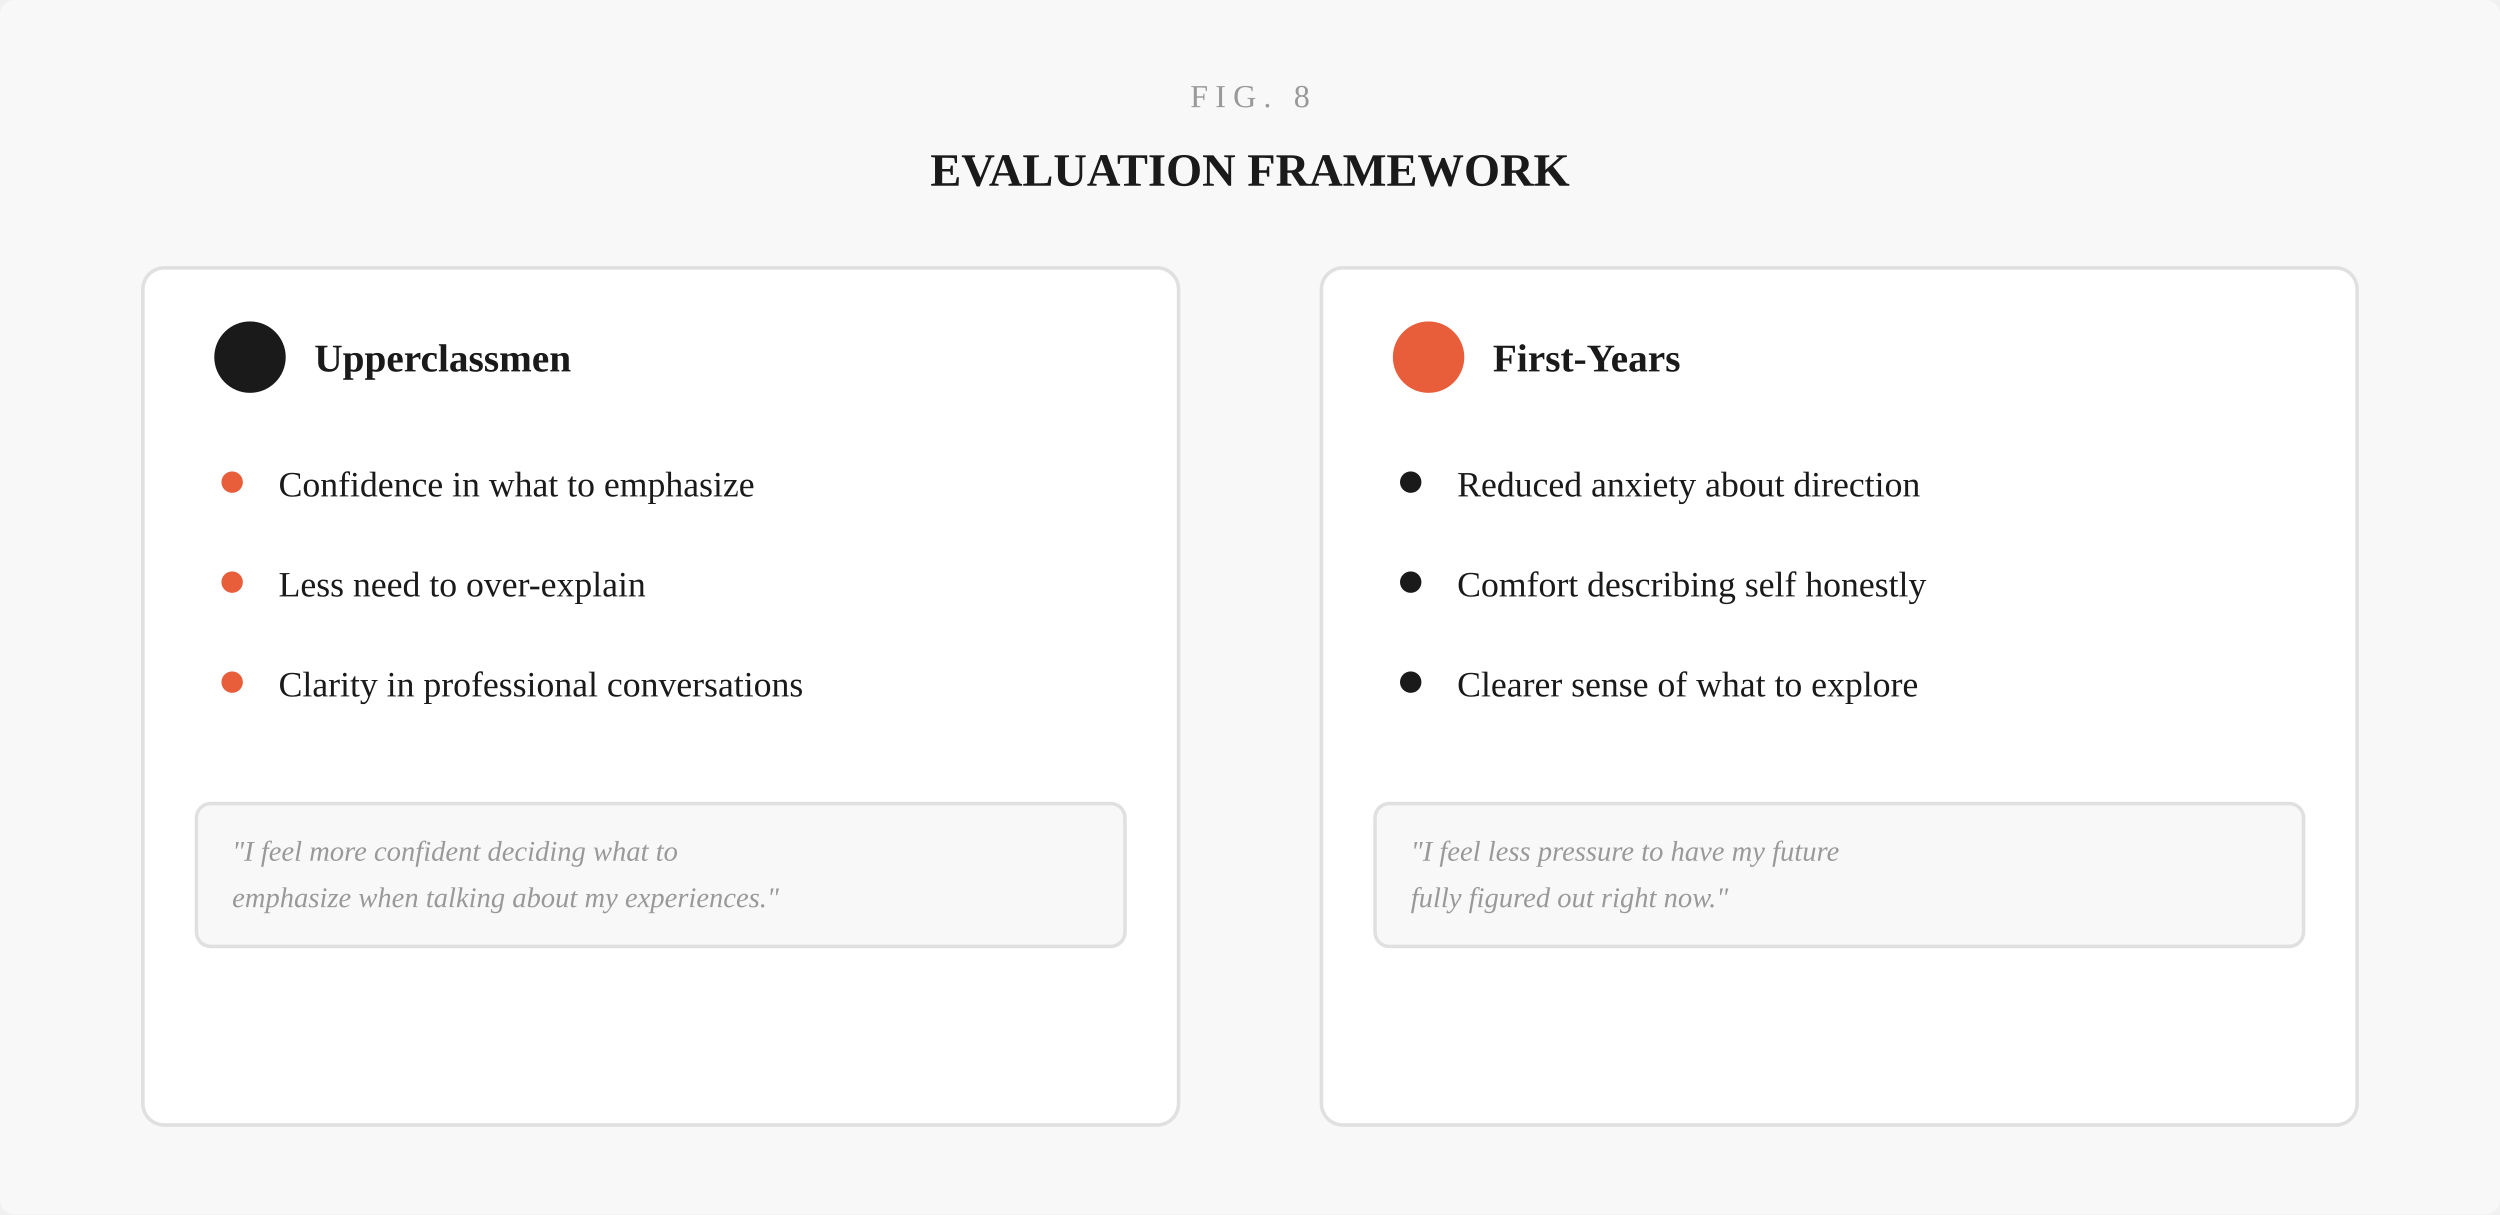
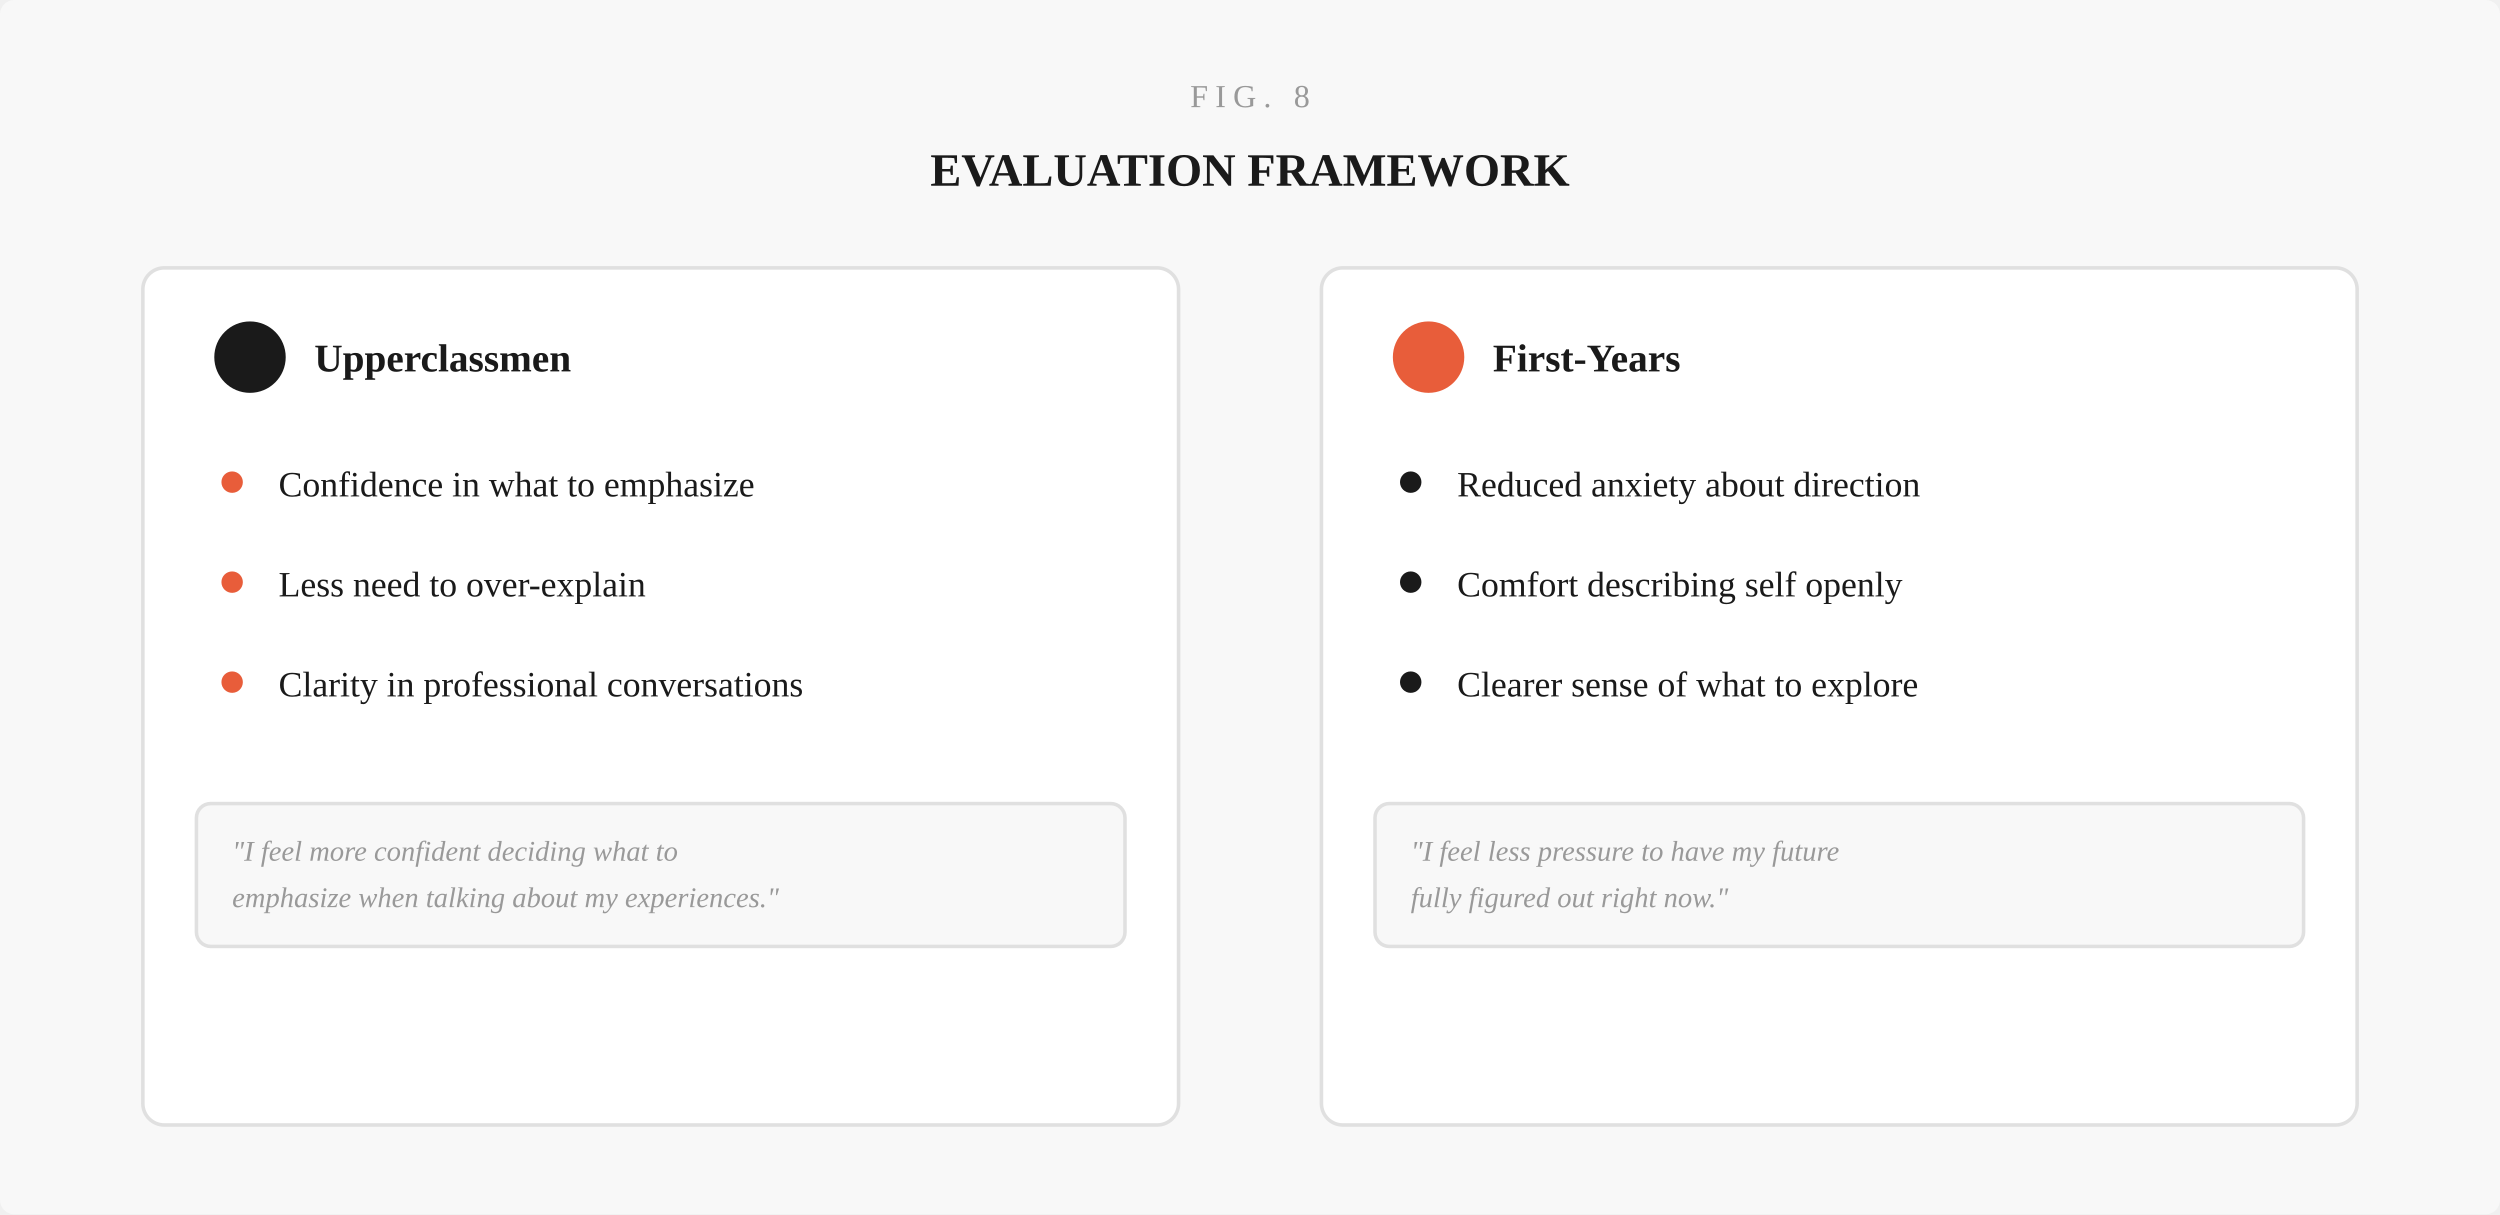
<svg xmlns="http://www.w3.org/2000/svg" viewBox="0 0 700 340" font-family="'Crimson Pro', Georgia, 'Times New Roman', serif">
  <rect width="700" height="340" fill="#f8f8f8" rx="4" />
  <text x="350" y="30" text-anchor="middle" font-size="9" fill="#999" letter-spacing="2" font-weight="500">FIG. 8</text>
  <text x="350" y="52" text-anchor="middle" font-size="13" fill="#1a1a1a" font-weight="600">EVALUATION FRAMEWORK</text>
  <rect x="40" y="75" width="290" height="240" rx="6" fill="white" stroke="#e0e0e0" />
  <circle cx="70" cy="100" r="10" fill="#1a1a1a" />
  <text x="88" y="104" font-size="11" fill="#1a1a1a" font-weight="600">Upperclassmen</text>
  <circle cx="65" cy="135" r="3" fill="#E85D3A" />
  <text x="78" y="139" font-size="10" fill="#1a1a1a">Confidence in what to emphasize</text>
  <circle cx="65" cy="163" r="3" fill="#E85D3A" />
  <text x="78" y="167" font-size="10" fill="#1a1a1a">Less need to over-explain</text>
  <circle cx="65" cy="191" r="3" fill="#E85D3A" />
  <text x="78" y="195" font-size="10" fill="#1a1a1a">Clarity in professional conversations</text>
  <rect x="55" y="225" width="260" height="40" rx="4" fill="#f8f8f8" stroke="#e0e0e0" />
  <text x="65" y="241" font-size="8" fill="#999" font-style="italic">"I feel more confident deciding what to</text>
  <text x="65" y="254" font-size="8" fill="#999" font-style="italic">emphasize when talking about my experiences."</text>
  <rect x="370" y="75" width="290" height="240" rx="6" fill="white" stroke="#e0e0e0" />
  <circle cx="400" cy="100" r="10" fill="#E85D3A" />
  <text x="418" y="104" font-size="11" fill="#1a1a1a" font-weight="600">First-Years</text>
  <circle cx="395" cy="135" r="3" fill="#1a1a1a" />
  <text x="408" y="139" font-size="10" fill="#1a1a1a">Reduced anxiety about direction</text>
  <circle cx="395" cy="163" r="3" fill="#1a1a1a" />
-   <text x="408" y="167" font-size="10" fill="#1a1a1a">Comfort describing self honestly</text>
+   <text x="408" y="167" font-size="10" fill="#1a1a1a">Comfort describing self openly</text>
  <circle cx="395" cy="191" r="3" fill="#1a1a1a" />
  <text x="408" y="195" font-size="10" fill="#1a1a1a">Clearer sense of what to explore</text>
  <rect x="385" y="225" width="260" height="40" rx="4" fill="#f8f8f8" stroke="#e0e0e0" />
  <text x="395" y="241" font-size="8" fill="#999" font-style="italic">"I feel less pressure to have my future</text>
  <text x="395" y="254" font-size="8" fill="#999" font-style="italic">fully figured out right now."</text>
</svg>
